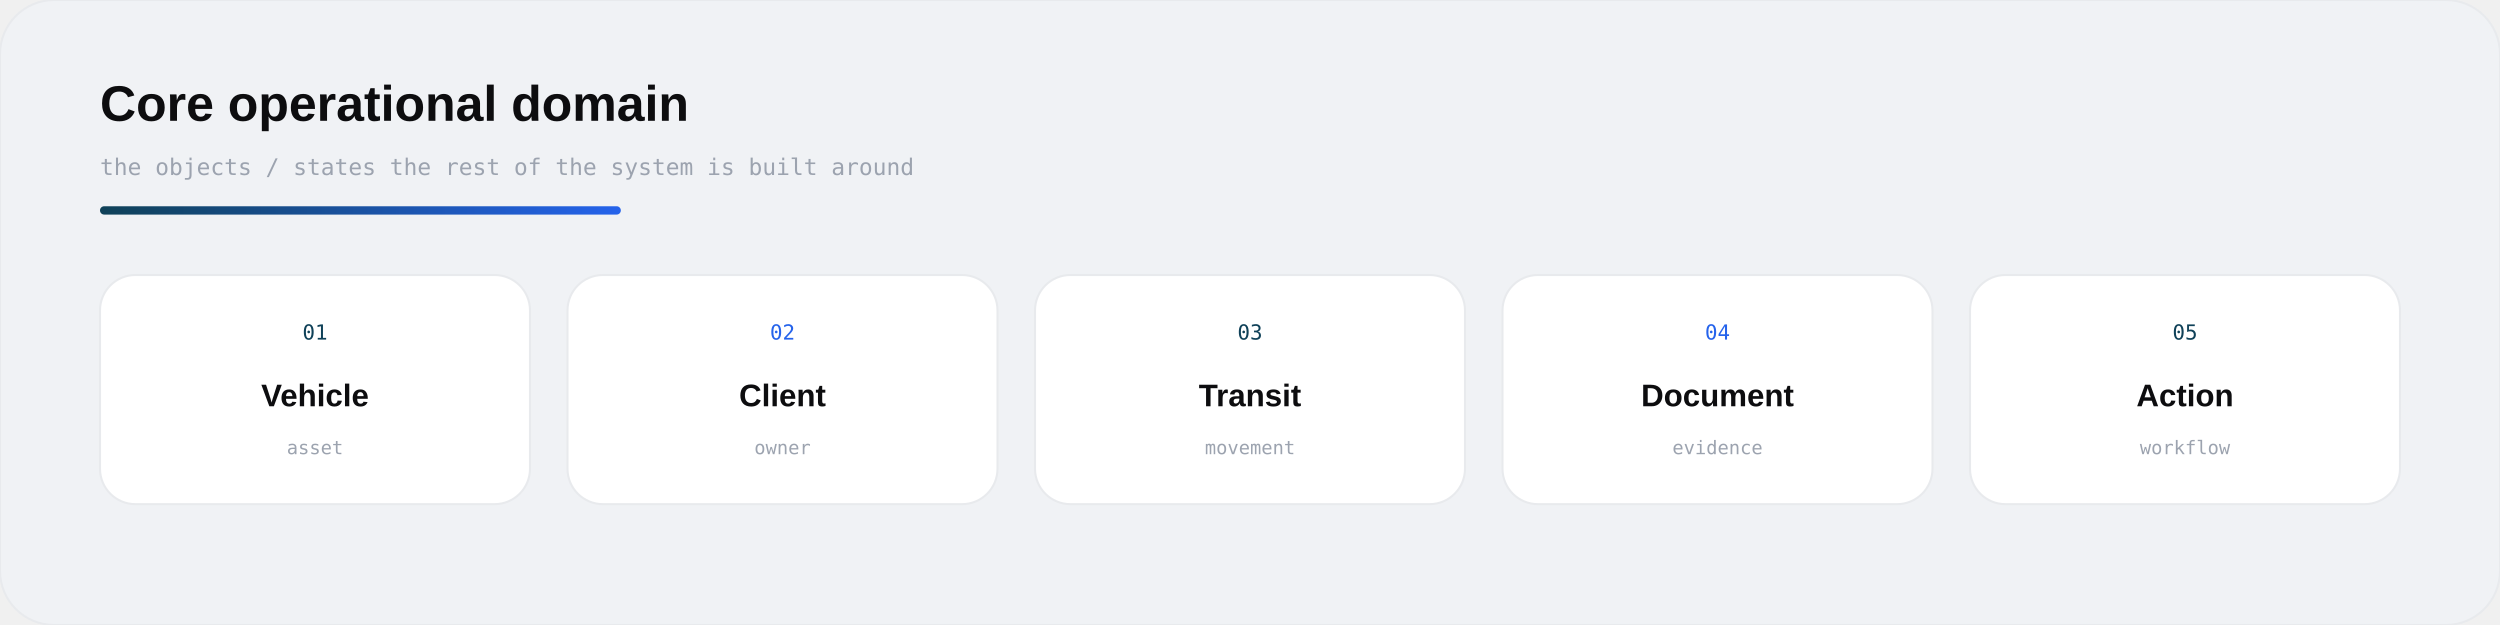
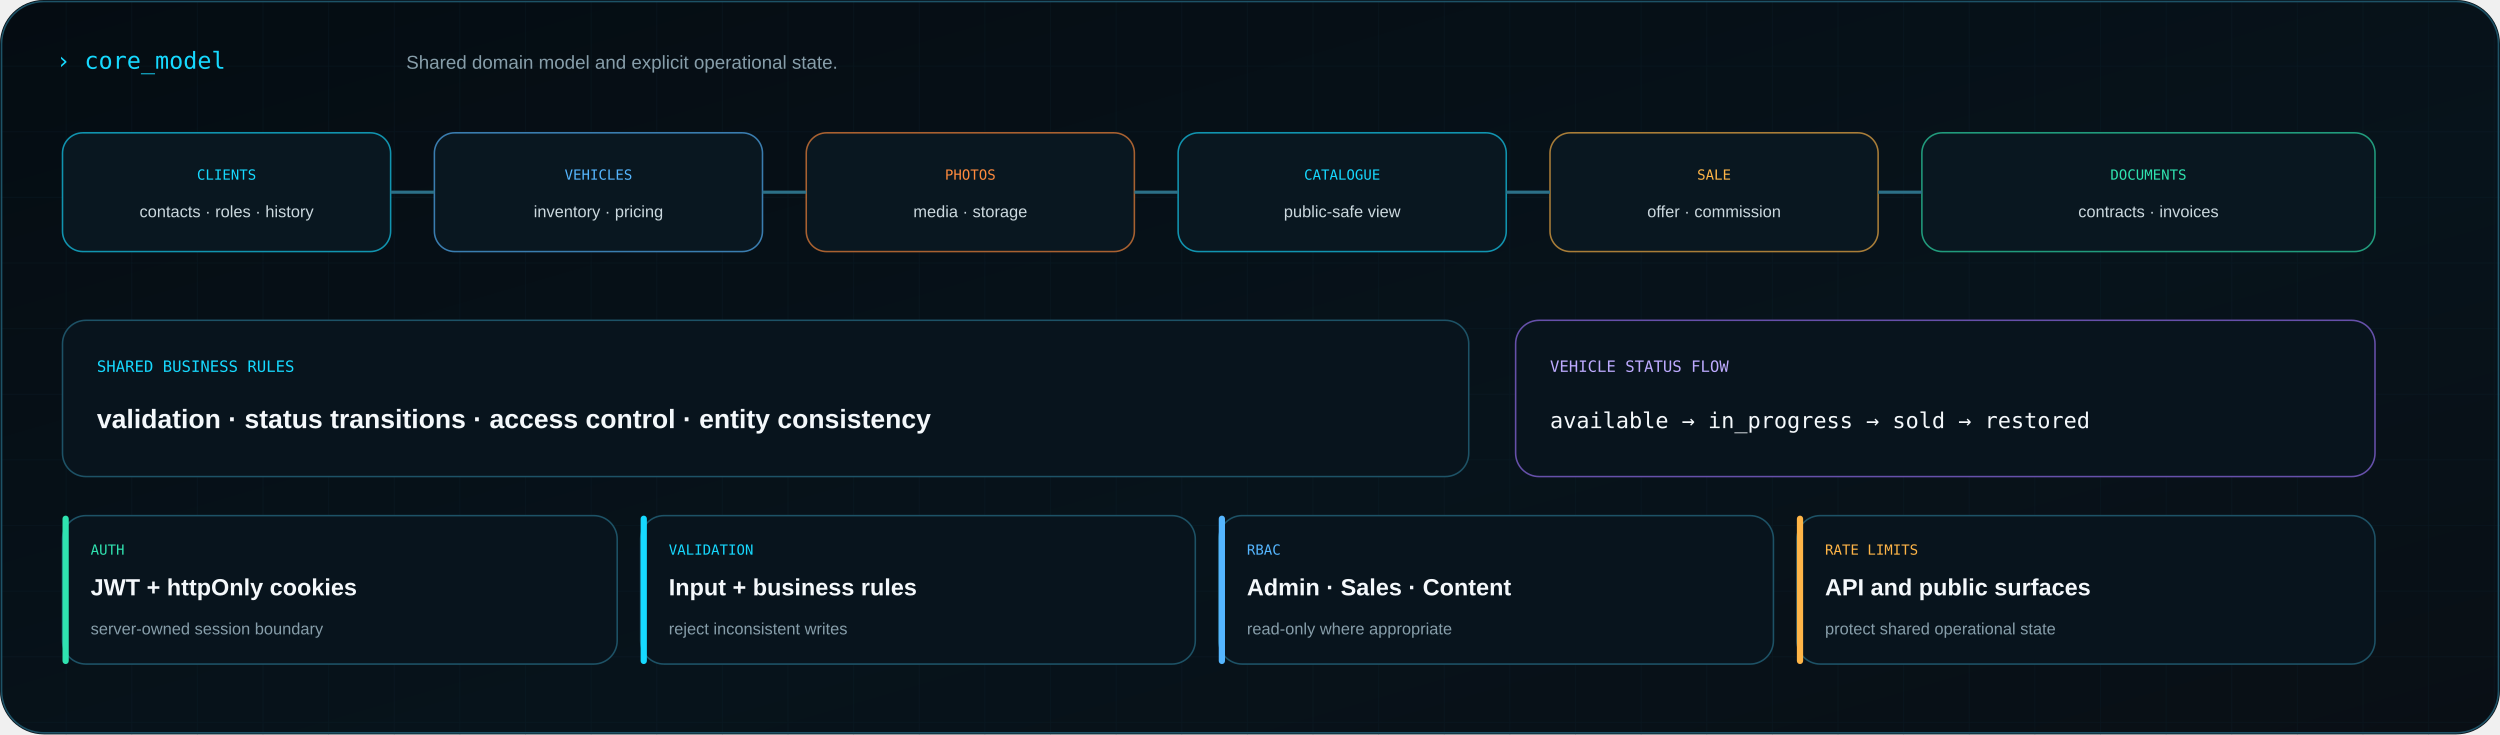
- <svg xmlns="http://www.w3.org/2000/svg" width="1200" height="300" viewBox="0 0 1200 300">
+ <svg xmlns="http://www.w3.org/2000/svg" width="1600" height="470" viewBox="0 0 1600 470">
  <defs>
-     <linearGradient id="g">
-       <stop stop-color="#0F4158" />
-       <stop offset="1" stop-color="#2563eb" />
+     <linearGradient id="bg" x1="0" y1="0" x2="1" y2="1">
+       <stop stop-color="#050c12" />
+       <stop offset=".6" stop-color="#07131b" />
+       <stop offset="1" stop-color="#090f15" />
    </linearGradient>
+     <pattern id="grid" width="42" height="42" patternUnits="userSpaceOnUse">
+       <path d="M42 0H0V42" fill="none" stroke="#0d2430" />
+     </pattern>
  </defs>
-   <rect width="1200" height="300" rx="26" fill="#f0f2f5" stroke="#e8eaed" />
-   <text x="48" y="58" fill="#0d0d0f" font-family="Arial" font-size="24" font-weight="700">Core operational domain</text>
-   <text x="48" y="84" fill="#9ca3af" font-family="monospace" font-size="11">the objects / states the rest of the system is built around</text>
-   <rect x="48" y="99" width="250" height="4" rx="2" fill="url(#g)" />
-   <g transform="translate(48 132)">
-     <rect width="206.4" height="110" rx="17" fill="#ffffff" stroke="#e8eaed" />
-     <text x="103.2" y="31" text-anchor="middle" fill="#0F4158" font-family="monospace" font-size="10">01</text>
-     <text x="103.2" y="63" text-anchor="middle" fill="#0d0d0f" font-family="Arial" font-size="15" font-weight="700">Vehicle</text>
-     <text x="103.2" y="86" text-anchor="middle" fill="#9ca3af" font-family="monospace" font-size="9">asset</text>
+   <rect width="1600" height="470" rx="28" fill="url(#bg)" />
+   <rect width="1600" height="470" rx="28" fill="url(#grid)" opacity=".3" />
+   <rect x="1" y="1" width="1598" height="468" rx="27" fill="none" stroke="#1d5266" />
+   <text x="36" y="44" fill="#16d9ff" font-family="monospace" font-size="15">› core_model</text>
+   <text x="260" y="44" fill="#879eaa" font-family="Arial" font-size="12">Shared domain model and explicit operational state.</text>
+   <g transform="translate(40 85)">
+     <rect width="210" height="76" rx="13" fill="#091720" stroke="#16d9ff" stroke-opacity=".65" />
+     <text x="105" y="30" text-anchor="middle" fill="#16d9ff" font-family="monospace" font-size="9">CLIENTS</text>
+     <text x="105" y="54" text-anchor="middle" fill="#ccd9df" font-family="Arial" font-size="10.5">contacts · roles · history</text>
  </g>
-   <g transform="translate(272.4 132)">
-     <rect width="206.4" height="110" rx="17" fill="#ffffff" stroke="#e8eaed" />
-     <text x="103.2" y="31" text-anchor="middle" fill="#2563eb" font-family="monospace" font-size="10">02</text>
-     <text x="103.2" y="63" text-anchor="middle" fill="#0d0d0f" font-family="Arial" font-size="15" font-weight="700">Client</text>
-     <text x="103.2" y="86" text-anchor="middle" fill="#9ca3af" font-family="monospace" font-size="9">owner</text>
+   <g transform="translate(278 85)">
+     <rect width="210" height="76" rx="13" fill="#091720" stroke="#55b6ff" stroke-opacity=".65" />
+     <text x="105" y="30" text-anchor="middle" fill="#55b6ff" font-family="monospace" font-size="9">VEHICLES</text>
+     <text x="105" y="54" text-anchor="middle" fill="#ccd9df" font-family="Arial" font-size="10.5">inventory · pricing</text>
  </g>
-   <g transform="translate(496.8 132)">
-     <rect width="206.4" height="110" rx="17" fill="#ffffff" stroke="#e8eaed" />
-     <text x="103.2" y="31" text-anchor="middle" fill="#0F4158" font-family="monospace" font-size="10">03</text>
-     <text x="103.2" y="63" text-anchor="middle" fill="#0d0d0f" font-family="Arial" font-size="15" font-weight="700">Transit</text>
-     <text x="103.2" y="86" text-anchor="middle" fill="#9ca3af" font-family="monospace" font-size="9">movement</text>
+   <g transform="translate(516 85)">
+     <rect width="210" height="76" rx="13" fill="#091720" stroke="#ff8a3d" stroke-opacity=".65" />
+     <text x="105" y="30" text-anchor="middle" fill="#ff8a3d" font-family="monospace" font-size="9">PHOTOS</text>
+     <text x="105" y="54" text-anchor="middle" fill="#ccd9df" font-family="Arial" font-size="10.5">media · storage</text>
  </g>
-   <g transform="translate(721.2 132)">
-     <rect width="206.4" height="110" rx="17" fill="#ffffff" stroke="#e8eaed" />
-     <text x="103.2" y="31" text-anchor="middle" fill="#2563eb" font-family="monospace" font-size="10">04</text>
-     <text x="103.2" y="63" text-anchor="middle" fill="#0d0d0f" font-family="Arial" font-size="15" font-weight="700">Document</text>
-     <text x="103.2" y="86" text-anchor="middle" fill="#9ca3af" font-family="monospace" font-size="9">evidence</text>
+   <g transform="translate(754 85)">
+     <rect width="210" height="76" rx="13" fill="#091720" stroke="#16d9ff" stroke-opacity=".65" />
+     <text x="105" y="30" text-anchor="middle" fill="#16d9ff" font-family="monospace" font-size="9">CATALOGUE</text>
+     <text x="105" y="54" text-anchor="middle" fill="#ccd9df" font-family="Arial" font-size="10.5">public-safe view</text>
  </g>
-   <g transform="translate(945.6 132)">
-     <rect width="206.4" height="110" rx="17" fill="#ffffff" stroke="#e8eaed" />
-     <text x="103.2" y="31" text-anchor="middle" fill="#0F4158" font-family="monospace" font-size="10">05</text>
-     <text x="103.2" y="63" text-anchor="middle" fill="#0d0d0f" font-family="Arial" font-size="15" font-weight="700">Action</text>
-     <text x="103.2" y="86" text-anchor="middle" fill="#9ca3af" font-family="monospace" font-size="9">workflow</text>
+   <g transform="translate(992 85)">
+     <rect width="210" height="76" rx="13" fill="#091720" stroke="#ffb547" stroke-opacity=".65" />
+     <text x="105" y="30" text-anchor="middle" fill="#ffb547" font-family="monospace" font-size="9">SALE</text>
+     <text x="105" y="54" text-anchor="middle" fill="#ccd9df" font-family="Arial" font-size="10.5">offer · commission</text>
+   </g>
+   <g transform="translate(1230 85)">
+     <rect width="290" height="76" rx="13" fill="#091720" stroke="#2fe3b0" stroke-opacity=".65" />
+     <text x="145" y="30" text-anchor="middle" fill="#2fe3b0" font-family="monospace" font-size="9">DOCUMENTS</text>
+     <text x="145" y="54" text-anchor="middle" fill="#ccd9df" font-family="Arial" font-size="10.5">contracts · invoices</text>
+   </g>
+   <path d="M250 123H278 M488 123H516 M726 123H754 M964 123H992 M1202 123H1230" stroke="#2c7087" stroke-width="2" />
+   <rect x="40" y="205" width="900" height="100" rx="15" fill="#08141d" stroke="#1d5266" />
+   <text x="62" y="238" fill="#16d9ff" font-family="monospace" font-size="10">SHARED BUSINESS RULES</text>
+   <text x="62" y="274" fill="#f4f8fb" font-family="Arial" font-size="17" font-weight="700">validation · status transitions · access control · entity consistency</text>
+   <rect x="970" y="205" width="550" height="100" rx="15" fill="#08141d" stroke="#6650aa" />
+   <text x="992" y="238" fill="#bdaaff" font-family="monospace" font-size="10">VEHICLE STATUS FLOW</text>
+   <text x="992" y="274" fill="#f4f8fb" font-family="monospace" font-size="14">available → in_progress → sold → restored</text>
+   <g transform="translate(40 330)">
+     <rect width="355" height="95" rx="15" fill="#08141d" stroke="#1d5266" />
+     <rect width="4" height="95" rx="2" fill="#2fe3b0" />
+     <text x="18" y="25" fill="#2fe3b0" font-family="monospace" font-size="9">AUTH</text>
+     <text x="18" y="51" fill="#f4f8fb" font-family="Arial" font-size="15" font-weight="700">JWT + httpOnly cookies</text>
+     <text x="18" y="76" fill="#879eaa" font-family="Arial" font-size="10.5">server-owned session boundary</text>
+   </g>
+   <g transform="translate(410 330)">
+     <rect width="355" height="95" rx="15" fill="#08141d" stroke="#1d5266" />
+     <rect width="4" height="95" rx="2" fill="#16d9ff" />
+     <text x="18" y="25" fill="#16d9ff" font-family="monospace" font-size="9">VALIDATION</text>
+     <text x="18" y="51" fill="#f4f8fb" font-family="Arial" font-size="15" font-weight="700">Input + business rules</text>
+     <text x="18" y="76" fill="#879eaa" font-family="Arial" font-size="10.5">reject inconsistent writes</text>
+   </g>
+   <g transform="translate(780 330)">
+     <rect width="355" height="95" rx="15" fill="#08141d" stroke="#1d5266" />
+     <rect width="4" height="95" rx="2" fill="#55b6ff" />
+     <text x="18" y="25" fill="#55b6ff" font-family="monospace" font-size="9">RBAC</text>
+     <text x="18" y="51" fill="#f4f8fb" font-family="Arial" font-size="15" font-weight="700">Admin · Sales · Content</text>
+     <text x="18" y="76" fill="#879eaa" font-family="Arial" font-size="10.5">read-only where appropriate</text>
+   </g>
+   <g transform="translate(1150 330)">
+     <rect width="370" height="95" rx="15" fill="#08141d" stroke="#1d5266" />
+     <rect width="4" height="95" rx="2" fill="#ffb547" />
+     <text x="18" y="25" fill="#ffb547" font-family="monospace" font-size="9">RATE LIMITS</text>
+     <text x="18" y="51" fill="#f4f8fb" font-family="Arial" font-size="15" font-weight="700">API and public surfaces</text>
+     <text x="18" y="76" fill="#879eaa" font-family="Arial" font-size="10.5">protect shared operational state</text>
  </g>
</svg>
